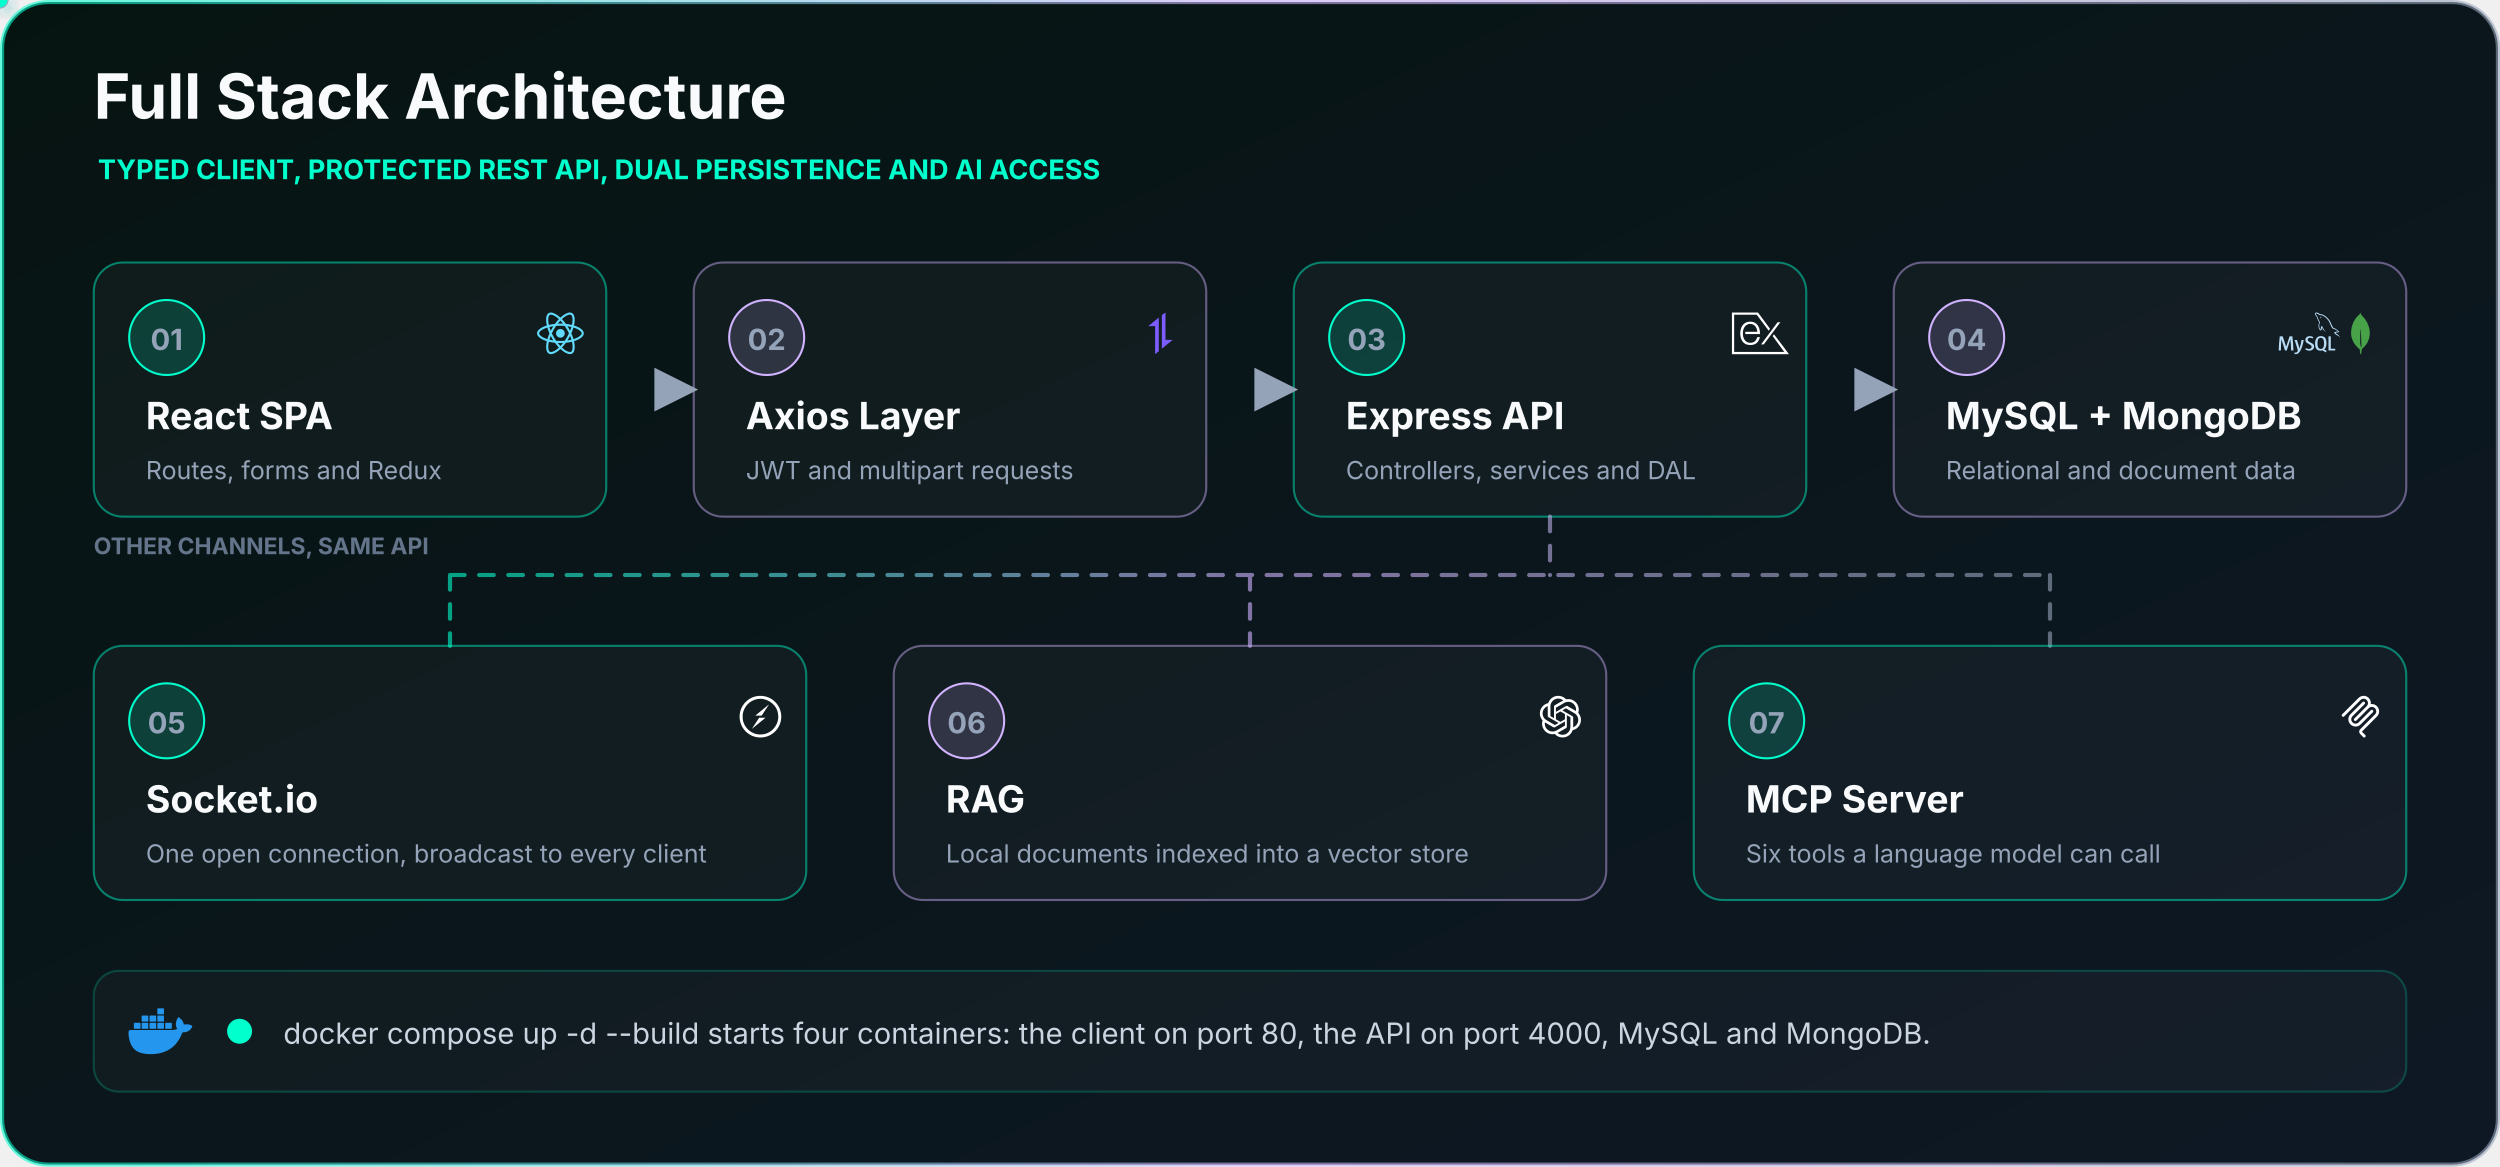
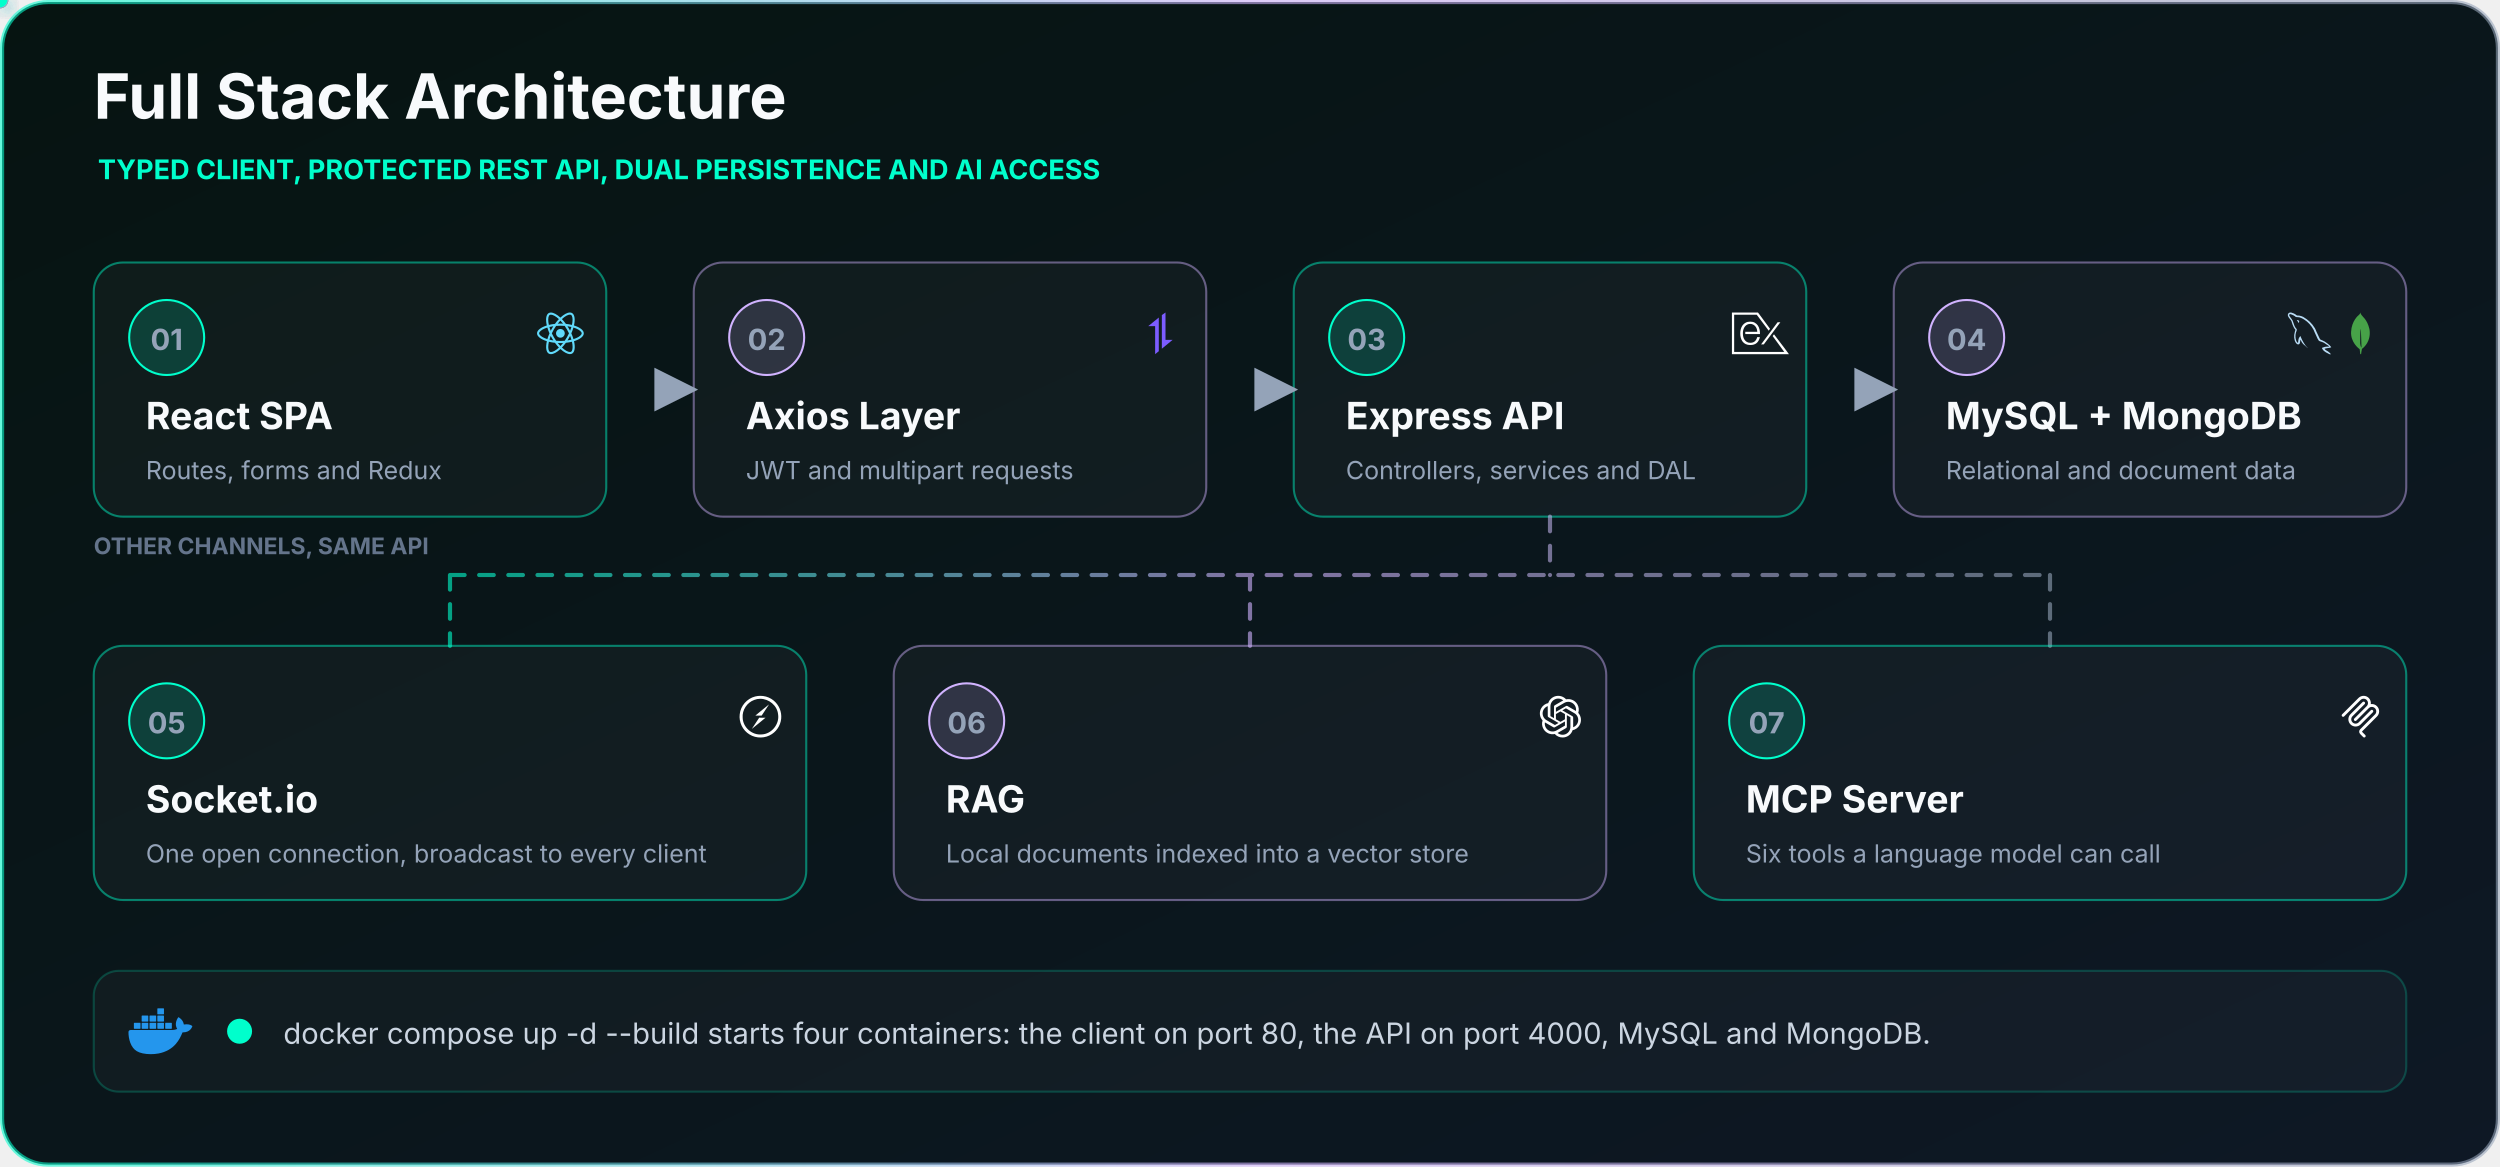
<svg xmlns="http://www.w3.org/2000/svg" width="1200" height="560" viewBox="0 0 1200 560" role="img" aria-labelledby="title desc">
  <defs>
    <linearGradient id="bg" x1="0" y1="0" x2="1" y2="1">
      <stop stop-color="#061411" />
      <stop offset="1" stop-color="#0e1825" />
    </linearGradient>
    <linearGradient id="edge" x1="0" y1="0" x2="1" y2="0">
      <stop stop-color="#00ffcc" />
      <stop offset=".52" stop-color="#d1b3ff" />
      <stop offset="1" stop-color="#94a3b8" />
    </linearGradient>
    <linearGradient id="flow" x1="0" y1="0" x2="1" y2="0">
      <stop stop-color="#00ffcc" />
      <stop offset=".5" stop-color="#d1b3ff" />
      <stop offset="1" stop-color="#94a3b8" />
    </linearGradient>
    <filter id="glow" x="-60%" y="-60%" width="220%" height="220%">
      <feGaussianBlur stdDeviation="4" result="blur" />
      <feMerge>
        <feMergeNode in="blur" />
        <feMergeNode in="SourceGraphic" />
      </feMerge>
    </filter>
    <marker id="arrow" viewBox="0 0 10 10" refX="9" refY="5" markerWidth="7" markerHeight="7" orient="auto">
      <path d="M0 0 10 5 0 10Z" fill="#94a3b8" />
    </marker>
+     <clipPath id="clip-mysql">
+       <rect x="0" y="0" width="24" height="13" />
+     </clipPath>
  </defs>
  <rect x="1" y="1" width="1198" height="558" rx="22" fill="url(#bg)" stroke="url(#flow)" stroke-opacity=".58" stroke-width="2" />
  <text x="45" y="57" fill="#f8fafc" font-family="Segoe UI, Inter, Arial, sans-serif" font-size="30" font-weight="750">Full Stack Architecture</text>
  <text x="47" y="86" fill="#00ffcc" font-family="Segoe UI, Inter, Arial, sans-serif" font-size="13" font-weight="700">TYPED CLIENT, PROTECTED REST API, DUAL PERSISTENCE AND AI ACCESS</text>
  <g transform="translate(45 126)">
    <rect width="246" height="122" rx="14" fill="#ffffff" fill-opacity=".035" stroke="#00ffcc" stroke-opacity=".45" />
    <circle cx="35" cy="36" r="18" fill="#00ffcc" fill-opacity=".16" stroke="#00ffcc" />
    <text x="35" y="42" text-anchor="middle" fill="#94a3b8" font-family="Segoe UI, Inter, Arial, sans-serif" font-size="14" font-weight="750">01</text>
    <g transform="translate(212.77 22.77) scale(0.9355)">
      <path d="M14.23 12.004a2.236 2.236 0 0 1-2.235 2.236 2.236 2.236 0 0 1-2.236-2.236 2.236 2.236 0 0 1 2.235-2.236 2.236 2.236 0 0 1 2.236 2.236zm2.648-10.69c-1.346 0-3.107.96-4.888 2.622-1.78-1.653-3.542-2.602-4.887-2.602-.41 0-.783.093-1.106.278-1.375.793-1.683 3.264-.973 6.365C1.98 8.917 0 10.42 0 12.004c0 1.59 1.99 3.097 5.043 4.03-.704 3.113-.39 5.588.988 6.38.32.187.69.275 1.102.275 1.345 0 3.107-.96 4.888-2.624 1.78 1.654 3.542 2.603 4.887 2.603.41 0 .783-.09 1.106-.275 1.374-.792 1.683-3.263.973-6.365C22.02 15.096 24 13.59 24 12.004c0-1.59-1.99-3.097-5.043-4.032.704-3.11.39-5.587-.988-6.38-.318-.184-.688-.277-1.092-.278zm-.005 1.09v.006c.225 0 .406.044.558.127.666.382.955 1.835.73 3.704-.054.46-.142.945-.25 1.44-.96-.236-2.006-.417-3.107-.534-.66-.905-1.345-1.727-2.035-2.447 1.592-1.48 3.087-2.292 4.105-2.295zm-9.77.02c1.012 0 2.514.808 4.11 2.28-.686.72-1.37 1.537-2.02 2.442-1.107.117-2.154.298-3.113.538-.112-.49-.195-.964-.254-1.42-.23-1.868.054-3.32.714-3.707.19-.09.4-.127.563-.132zm4.882 3.05c.455.468.91.992 1.36 1.564-.44-.02-.89-.034-1.345-.034-.46 0-.915.01-1.36.034.44-.572.895-1.096 1.345-1.565zM12 8.1c.74 0 1.477.034 2.202.093.406.582.802 1.203 1.183 1.86.372.64.71 1.29 1.018 1.946-.308.655-.646 1.31-1.013 1.95-.38.66-.773 1.288-1.18 1.87-.728.063-1.466.098-2.21.098-.74 0-1.477-.035-2.202-.093-.406-.582-.802-1.204-1.183-1.86-.372-.64-.71-1.29-1.018-1.946.303-.657.646-1.313 1.013-1.954.38-.66.773-1.286 1.18-1.868.728-.064 1.466-.098 2.21-.098zm-3.635.254c-.24.377-.48.763-.704 1.16-.225.39-.435.782-.635 1.174-.265-.656-.49-1.31-.676-1.947.64-.15 1.315-.283 2.015-.386zm7.26 0c.695.103 1.365.23 2.006.387-.18.632-.405 1.282-.66 1.933-.2-.39-.41-.783-.64-1.174-.225-.392-.465-.774-.705-1.146zm3.063.675c.484.15.944.317 1.375.498 1.732.74 2.852 1.708 2.852 2.476-.005.768-1.125 1.74-2.857 2.475-.42.18-.88.342-1.355.493-.28-.958-.646-1.956-1.1-2.98.45-1.017.81-2.01 1.085-2.964zm-13.395.004c.278.96.645 1.957 1.1 2.98-.45 1.017-.812 2.01-1.086 2.964-.484-.15-.944-.318-1.37-.5-1.732-.737-2.852-1.706-2.852-2.474 0-.768 1.12-1.742 2.852-2.476.42-.18.88-.342 1.356-.494zm11.678 4.28c.265.657.49 1.312.676 1.948-.64.157-1.316.29-2.016.39.24-.375.48-.762.705-1.158.225-.39.435-.788.636-1.18zm-9.945.02c.2.392.41.783.64 1.175.23.39.465.772.705 1.143-.695-.102-1.365-.23-2.006-.386.18-.63.406-1.282.66-1.933zM17.92 16.32c.112.493.2.968.254 1.423.23 1.868-.054 3.32-.714 3.708-.147.09-.338.128-.563.128-1.012 0-2.514-.807-4.11-2.28.686-.72 1.37-1.536 2.02-2.44 1.107-.118 2.154-.3 3.113-.54zm-11.83.01c.96.234 2.006.415 3.107.532.66.905 1.345 1.727 2.035 2.446-1.595 1.483-3.092 2.295-4.11 2.295-.22-.005-.406-.05-.553-.132-.666-.38-.955-1.834-.73-3.703.054-.46.142-.944.25-1.438zm4.56.64c.44.02.89.034 1.345.034.46 0 .915-.01 1.36-.034-.44.572-.895 1.095-1.345 1.565-.455-.47-.91-.993-1.36-1.565z" fill="#61DAFB" />
    </g>
    <text x="25" y="80" fill="#f8fafc" font-family="Segoe UI, Inter, Arial, sans-serif" font-size="18" font-weight="750">React SPA</text>
    <text x="25" y="104" fill="#94a3b8" font-family="Segoe UI, Inter, Arial, sans-serif" font-size="12">Routes, forms and Redux</text>
  </g>
  <g transform="translate(333 126)">
    <rect width="246" height="122" rx="14" fill="#ffffff" fill-opacity=".035" stroke="#d1b3ff" stroke-opacity=".45" />
    <circle cx="35" cy="36" r="18" fill="#d1b3ff" fill-opacity=".16" stroke="#d1b3ff" />
    <text x="35" y="42" text-anchor="middle" fill="#94a3b8" font-family="Segoe UI, Inter, Arial, sans-serif" font-size="14" font-weight="750">02</text>
    <g transform="translate(214.00 24.00) scale(0.8333)">
      <path d="M11.068 2.9V22.297l-2.114 1.703V7.864H4.975l6.093-4.964zM14.934 0v15.767H19.025l-6.2 5.089V1.469L14.934 0z" fill="#7C5CFF" />
    </g>
    <text x="25" y="80" fill="#f8fafc" font-family="Segoe UI, Inter, Arial, sans-serif" font-size="18" font-weight="750">Axios Layer</text>
    <text x="25" y="104" fill="#94a3b8" font-family="Segoe UI, Inter, Arial, sans-serif" font-size="12">JWT and multipart requests</text>
  </g>
  <g transform="translate(621 126)">
    <rect width="246" height="122" rx="14" fill="#ffffff" fill-opacity=".035" stroke="#00ffcc" stroke-opacity=".45" />
    <circle cx="35" cy="36" r="18" fill="#00ffcc" fill-opacity=".16" stroke="#00ffcc" />
    <text x="35" y="42" text-anchor="middle" fill="#94a3b8" font-family="Segoe UI, Inter, Arial, sans-serif" font-size="14" font-weight="750">03</text>
    <g transform="translate(210.32 20.32) scale(1.1403)">
      <path d="M12.262 16.666h1.146l6.975-9.325H19.22zm9.778 1.441v.004l-4.334-5.706-.557.74 4.873 6.682H.945V4.173h9.505l5.026 6.7.574-.772-4.374-5.928h.003l-.719-.945H0v17.544h24zM10.917 8.705a3.8 3.8 0 0 0-1.292-1.183q-.796-.45-1.916-.45c-.746 0-1.37.14-1.906.424a3.76 3.76 0 0 0-1.31 1.12 4.9 4.9 0 0 0-.75 1.581 7.17 7.17 0 0 0 0 3.696c.148.567.402 1.101.75 1.573a3.5 3.5 0 0 0 1.31 1.066q.803.39 1.906.389 1.77 0 2.739-.868.966-.867 1.328-2.457h-1.139q-.271 1.084-.977 1.734-.704.651-1.952.65-.812 0-1.392-.342a3.1 3.1 0 0 1-.957-.869 3.5 3.5 0 0 1-.551-1.182 5 5 0 0 1-.17-1.133 9 9 0 0 0-.015-.286 4.5 4.5 0 0 1 .015-.829c.047-.418.147-.83.296-1.223A3.7 3.7 0 0 1 5.54 9.05a2.9 2.9 0 0 1 .922-.742q.541-.28 1.246-.28c.47 0 .869.093 1.23.28q.541.281.922.742.379.461.587 1.057t.225 1.246H5.625l.004.957h6.182a7.3 7.3 0 0 0-.18-1.924 4.9 4.9 0 0 0-.715-1.68z" fill="#FFFFFF" />
    </g>
    <text x="25" y="80" fill="#f8fafc" font-family="Segoe UI, Inter, Arial, sans-serif" font-size="18" font-weight="750">Express API</text>
    <text x="25" y="104" fill="#94a3b8" font-family="Segoe UI, Inter, Arial, sans-serif" font-size="12">Controllers, services and DAL</text>
  </g>
  <g transform="translate(909 126)">
    <rect width="246" height="122" rx="14" fill="#ffffff" fill-opacity=".035" stroke="#d1b3ff" stroke-opacity=".45" />
    <circle cx="35" cy="36" r="18" fill="#d1b3ff" fill-opacity=".16" stroke="#d1b3ff" />
    <text x="35" y="42" text-anchor="middle" fill="#94a3b8" font-family="Segoe UI, Inter, Arial, sans-serif" font-size="14" font-weight="750">04</text>
-     <g transform="translate(184.78 19.28) scale(1.227)">
-       <path d="M16.405 5.501c-.115 0-.193.014-.274.033v.013h.014c.054.104.146.18.214.273.054.107.1.214.154.32l.014-.015c.094-.066.14-.172.14-.333-.04-.047-.046-.094-.08-.14-.04-.067-.126-.1-.18-.153zM5.77 18.695h-.927a50.854 50.854 0 00-.27-4.41h-.008l-1.41 4.41H2.45l-1.4-4.41h-.01a72.892 72.892 0 00-.195 4.41H0c.055-1.966.192-3.81.41-5.53h1.15l1.335 4.064h.008l1.347-4.064h1.095c.242 2.015.384 3.86.428 5.53zm4.017-4.08c-.378 2.045-.876 3.533-1.492 4.46-.482.716-1.01 1.073-1.583 1.073-.153 0-.34-.046-.566-.138v-.494c.11.017.24.026.386.026.268 0 .483-.075.647-.222.197-.18.295-.382.295-.605 0-.155-.077-.47-.23-.944L6.23 14.615h.91l.727 2.36c.164.536.233.91.205 1.123.4-1.064.678-2.227.835-3.483zm12.325 4.08h-2.63v-5.53h.885v4.85h1.745zm-3.32.135l-1.016-.5c.09-.076.177-.158.255-.25.433-.506.648-1.258.648-2.253 0-1.83-.718-2.746-2.155-2.746-.704 0-1.254.232-1.65.697-.43.508-.646 1.256-.646 2.245 0 .972.19 1.686.574 2.14.35.41.877.615 1.583.615.264 0 .506-.033.725-.098l1.325.772.36-.622zM15.5 17.588c-.225-.36-.337-.94-.337-1.736 0-1.393.424-2.09 1.27-2.09.443 0 .77.167.977.5.224.362.336.936.336 1.723 0 1.404-.424 2.108-1.27 2.108-.445 0-.77-.167-.978-.5zm-1.658-.425c0 .47-.172.856-.516 1.156-.344.3-.803.45-1.384.45-.543 0-1.064-.172-1.573-.515l.237-.476c.438.22.833.328 1.19.328.332 0 .593-.073.783-.22a.754.754 0 00.3-.615c0-.33-.23-.61-.648-.845-.388-.213-1.163-.657-1.163-.657-.422-.307-.632-.636-.632-1.177 0-.45.157-.81.47-1.085.315-.278.72-.415 1.22-.415.512 0 .98.136 1.4.41l-.213.476a2.726 2.726 0 00-1.064-.23c-.283 0-.502.068-.654.206a.685.685 0 00-.248.524c0 .328.234.61.666.85.393.215 1.187.67 1.187.67.433.305.648.63.648 1.168zm9.382-5.852c-.535-.014-.95.04-1.297.188-.1.04-.26.04-.274.167.055.053.063.14.11.214.08.134.218.313.346.407.14.11.28.216.427.31.26.16.555.255.81.416.145.094.293.213.44.313.073.05.12.14.214.172v-.02c-.046-.06-.06-.147-.105-.214-.067-.067-.134-.127-.2-.193a3.223 3.223 0 00-.695-.675c-.214-.146-.682-.35-.77-.595l-.013-.014c.146-.013.32-.066.46-.106.227-.06.435-.047.67-.106.106-.027.213-.06.32-.094v-.06c-.12-.12-.21-.283-.334-.395a8.867 8.867 0 00-1.104-.823c-.21-.134-.476-.22-.697-.334-.08-.04-.214-.06-.26-.127-.12-.146-.19-.34-.275-.514a17.69 17.69 0 01-.547-1.163c-.12-.262-.193-.523-.34-.763-.69-1.137-1.437-1.826-2.586-2.5-.247-.14-.543-.2-.856-.274-.167-.008-.334-.02-.5-.027-.11-.047-.216-.174-.31-.235-.38-.24-1.364-.76-1.644-.072-.18.434.267.862.422 1.082.115.153.26.328.34.5.047.116.06.235.107.356.106.294.207.622.347.897.073.14.153.287.247.413.054.073.146.107.167.227-.094.136-.1.334-.154.5-.24.757-.146 1.693.194 2.25.107.166.362.534.703.393.3-.12.234-.5.32-.835.02-.08.007-.133.048-.187v.015c.094.188.188.367.274.555.206.328.566.668.867.895.16.12.287.328.487.402v-.02h-.015c-.043-.058-.1-.086-.154-.133a3.445 3.445 0 01-.35-.4 8.76 8.76 0 01-.747-1.218c-.11-.21-.202-.436-.29-.643-.04-.08-.04-.2-.107-.24-.1.146-.247.273-.32.453-.127.288-.14.642-.188 1.01-.027.007-.014 0-.027.014-.214-.052-.287-.274-.367-.46-.2-.475-.233-1.238-.06-1.785.047-.14.247-.582.167-.716-.042-.127-.174-.2-.247-.303a2.478 2.478 0 01-.24-.427c-.16-.374-.24-.788-.414-1.162-.08-.173-.22-.354-.334-.513-.127-.18-.267-.307-.368-.52-.033-.073-.08-.194-.027-.274.014-.054.042-.075.094-.09.088-.072.335.022.422.062.247.1.455.194.662.334.094.066.195.193.315.226h.14c.214.047.455.014.655.073.355.114.675.28.962.46a5.953 5.953 0 012.085 2.286c.08.154.115.295.188.455.14.33.313.663.455.982.14.315.275.636.476.897.1.14.502.213.682.286.133.06.34.115.46.188.23.14.454.3.67.454.11.076.443.243.463.378z" fill="#B9DCF5" />
+     <g transform="translate(158.11 15.57) scale(2.1906)">
+       <g clip-path="url(#clip-mysql)">
+         <path d="M16.405 5.501c-.115 0-.193.014-.274.033v.013h.014c.054.104.146.18.214.273.054.107.1.214.154.32l.014-.015c.094-.066.14-.172.14-.333-.04-.047-.046-.094-.08-.14-.04-.067-.126-.1-.18-.153zM5.77 18.695h-.927a50.854 50.854 0 00-.27-4.41h-.008l-1.41 4.41H2.45l-1.4-4.41h-.01a72.892 72.892 0 00-.195 4.41H0c.055-1.966.192-3.81.41-5.53h1.15l1.335 4.064h.008l1.347-4.064h1.095c.242 2.015.384 3.86.428 5.53zm4.017-4.08c-.378 2.045-.876 3.533-1.492 4.46-.482.716-1.01 1.073-1.583 1.073-.153 0-.34-.046-.566-.138v-.494c.11.017.24.026.386.026.268 0 .483-.075.647-.222.197-.18.295-.382.295-.605 0-.155-.077-.47-.23-.944L6.23 14.615h.91l.727 2.36c.164.536.233.91.205 1.123.4-1.064.678-2.227.835-3.483zm12.325 4.08h-2.63v-5.53h.885v4.85h1.745zm-3.32.135l-1.016-.5c.09-.076.177-.158.255-.25.433-.506.648-1.258.648-2.253 0-1.83-.718-2.746-2.155-2.746-.704 0-1.254.232-1.65.697-.43.508-.646 1.256-.646 2.245 0 .972.19 1.686.574 2.14.35.41.877.615 1.583.615.264 0 .506-.033.725-.098l1.325.772.36-.622zM15.5 17.588c-.225-.36-.337-.94-.337-1.736 0-1.393.424-2.09 1.27-2.09.443 0 .77.167.977.5.224.362.336.936.336 1.723 0 1.404-.424 2.108-1.27 2.108-.445 0-.77-.167-.978-.5zm-1.658-.425c0 .47-.172.856-.516 1.156-.344.3-.803.45-1.384.45-.543 0-1.064-.172-1.573-.515l.237-.476c.438.22.833.328 1.19.328.332 0 .593-.073.783-.22a.754.754 0 00.3-.615c0-.33-.23-.61-.648-.845-.388-.213-1.163-.657-1.163-.657-.422-.307-.632-.636-.632-1.177 0-.45.157-.81.47-1.085.315-.278.72-.415 1.22-.415.512 0 .98.136 1.4.41l-.213.476a2.726 2.726 0 00-1.064-.23c-.283 0-.502.068-.654.206a.685.685 0 00-.248.524c0 .328.234.61.666.85.393.215 1.187.67 1.187.67.433.305.648.63.648 1.168zm9.382-5.852c-.535-.014-.95.04-1.297.188-.1.04-.26.04-.274.167.055.053.063.14.11.214.08.134.218.313.346.407.14.11.28.216.427.31.26.16.555.255.81.416.145.094.293.213.44.313.073.05.12.14.214.172v-.02c-.046-.06-.06-.147-.105-.214-.067-.067-.134-.127-.2-.193a3.223 3.223 0 00-.695-.675c-.214-.146-.682-.35-.77-.595l-.013-.014c.146-.013.32-.066.46-.106.227-.06.435-.047.67-.106.106-.027.213-.06.32-.094v-.06c-.12-.12-.21-.283-.334-.395a8.867 8.867 0 00-1.104-.823c-.21-.134-.476-.22-.697-.334-.08-.04-.214-.06-.26-.127-.12-.146-.19-.34-.275-.514a17.69 17.69 0 01-.547-1.163c-.12-.262-.193-.523-.34-.763-.69-1.137-1.437-1.826-2.586-2.5-.247-.14-.543-.2-.856-.274-.167-.008-.334-.02-.5-.027-.11-.047-.216-.174-.31-.235-.38-.24-1.364-.76-1.644-.072-.18.434.267.862.422 1.082.115.153.26.328.34.5.047.116.06.235.107.356.106.294.207.622.347.897.073.14.153.287.247.413.054.073.146.107.167.227-.094.136-.1.334-.154.5-.24.757-.146 1.693.194 2.25.107.166.362.534.703.393.3-.12.234-.5.32-.835.02-.08.007-.133.048-.187v.015c.094.188.188.367.274.555.206.328.566.668.867.895.16.12.287.328.487.402v-.02h-.015c-.043-.058-.1-.086-.154-.133a3.445 3.445 0 01-.35-.4 8.76 8.76 0 01-.747-1.218c-.11-.21-.202-.436-.29-.643-.04-.08-.04-.2-.107-.24-.1.146-.247.273-.32.453-.127.288-.14.642-.188 1.01-.027.007-.014 0-.027.014-.214-.052-.287-.274-.367-.46-.2-.475-.233-1.238-.06-1.785.047-.14.247-.582.167-.716-.042-.127-.174-.2-.247-.303a2.478 2.478 0 01-.24-.427c-.16-.374-.24-.788-.414-1.162-.08-.173-.22-.354-.334-.513-.127-.18-.267-.307-.368-.52-.033-.073-.08-.194-.027-.274.014-.054.042-.075.094-.09.088-.072.335.022.422.062.247.1.455.194.662.334.094.066.195.193.315.226h.14c.214.047.455.014.655.073.355.114.675.28.962.46a5.953 5.953 0 012.085 2.286c.08.154.115.295.188.455.14.33.313.663.455.982.14.315.275.636.476.897.1.14.502.213.682.286.133.06.34.115.46.188.23.14.454.3.67.454.11.076.443.243.463.378z" fill="#B9DCF5" />
+       </g>
    </g>
    <g transform="translate(214.00 24.00) scale(0.8333)">
      <path d="M17.193 9.555c-1.264-5.58-4.252-7.414-4.573-8.115-.28-.394-.53-.954-.735-1.44-.036.495-.055.685-.523 1.184-.723.566-4.438 3.682-4.74 10.02-.282 5.912 4.27 9.435 4.888 9.884l.07.05A73.49 73.49 0 0111.91 24h.481c.114-1.032.284-2.056.51-3.07.417-.296.604-.463.85-.693a11.342 11.342 0 003.639-8.464c.01-.814-.103-1.662-.197-2.218zm-5.336 8.195s0-8.291.275-8.29c.213 0 .49 10.695.49 10.695-.381-.045-.765-1.76-.765-2.405z" fill="#47A248" />
    </g>
    <text x="25" y="80" fill="#f8fafc" font-family="Segoe UI, Inter, Arial, sans-serif" font-size="18" font-weight="750">MySQL + MongoDB</text>
    <text x="25" y="104" fill="#94a3b8" font-family="Segoe UI, Inter, Arial, sans-serif" font-size="12">Relational and document data</text>
  </g>
  <path d="M291 187H333" stroke="url(#flow)" stroke-width="3" stroke-linecap="round" stroke-dasharray="8 8" marker-end="url(#arrow)">
    <animate attributeName="stroke-dashoffset" from="32" to="0" dur="1.3s" repeatCount="indefinite" />
  </path>
  <circle r="4" fill="#94a3b8" filter="url(#glow)">
    <animateMotion dur="2s" repeatCount="indefinite" path="M291 187H333" />
  </circle>
  <path d="M579 187H621" stroke="url(#flow)" stroke-width="3" stroke-linecap="round" stroke-dasharray="8 8" marker-end="url(#arrow)">
    <animate attributeName="stroke-dashoffset" from="32" to="0" dur="1.3s" repeatCount="indefinite" />
  </path>
  <circle r="4" fill="#94a3b8" filter="url(#glow)">
    <animateMotion dur="2s" repeatCount="indefinite" path="M579 187H621" />
  </circle>
  <path d="M867 187H909" stroke="url(#flow)" stroke-width="3" stroke-linecap="round" stroke-dasharray="8 8" marker-end="url(#arrow)">
    <animate attributeName="stroke-dashoffset" from="32" to="0" dur="1.3s" repeatCount="indefinite" />
  </path>
  <circle r="4" fill="#94a3b8" filter="url(#glow)">
    <animateMotion dur="2s" repeatCount="indefinite" path="M867 187H909" />
  </circle>
  <path d="M744 248V276M216 276H984M216 276V310M600 276V310M984 276V310" fill="none" stroke="url(#flow)" stroke-width="2" stroke-linecap="round" stroke-opacity=".6" stroke-dasharray="7 7">
    <animate attributeName="stroke-dashoffset" from="28" to="0" dur="1.6s" repeatCount="indefinite" />
  </path>
  <circle r="3.5" fill="#00ffcc" filter="url(#glow)">
    <animateMotion dur="2.4s" repeatCount="indefinite" path="M744 248V276H216V310" />
  </circle>
  <circle r="3.5" fill="#d1b3ff" filter="url(#glow)">
    <animateMotion dur="2.4s" begin=".8s" repeatCount="indefinite" path="M744 248V276H600V310" />
  </circle>
  <circle r="3.5" fill="#00ffcc" filter="url(#glow)">
    <animateMotion dur="2.4s" begin="1.6s" repeatCount="indefinite" path="M744 248V276H984V310" />
  </circle>
  <text x="45" y="266" fill="#64748b" font-family="Segoe UI, Inter, Arial, sans-serif" font-size="11" font-weight="700">OTHER CHANNELS, SAME API</text>
  <g transform="translate(45 310)">
    <rect width="342" height="122" rx="14" fill="#ffffff" fill-opacity=".035" stroke="#00ffcc" stroke-opacity=".45" />
    <circle cx="35" cy="36" r="18" fill="#00ffcc" fill-opacity=".16" stroke="#00ffcc" />
    <text x="35" y="42" text-anchor="middle" fill="#94a3b8" font-family="Segoe UI, Inter, Arial, sans-serif" font-size="14" font-weight="750">05</text>
    <g transform="translate(309.99 23.99) scale(0.8344)">
      <path d="M11.936.014a12.169 12.169 0 00-2.975.378C4.282 1.555.568 5.794.092 10.601c-.59 4.549 1.708 9.286 5.644 11.634 3.861 2.418 9.093 2.32 12.873-.223 3.397-2.206 5.512-6.228 5.386-10.284-.058-4.016-2.31-7.917-5.759-9.98C16.354.588 14.143.005 11.936.014zm-.063 1.696c4.945-.007 9.789 3.814 10.281 8.925.945 5.66-3.753 11.412-9.488 11.579-5.454.544-10.725-4.08-10.88-9.557-.407-4.434 2.516-8.835 6.698-10.3a9.113 9.113 0 013.388-.647zm5.091 3.225c-2.687 2.085-5.26 4.308-7.889 6.457 1.203.017 2.412.016 3.621.01 1.41-2.165 2.859-4.301 4.268-6.467zm-5.665 7.654c-1.41 2.166-2.86 4.309-4.27 6.474 2.693-2.08 5.255-4.32 7.902-6.456a255.413 255.413 0 00-3.632-.018z" fill="#FFFFFF" />
    </g>
    <text x="25" y="80" fill="#f8fafc" font-family="Segoe UI, Inter, Arial, sans-serif" font-size="18" font-weight="750">Socket.io</text>
    <text x="25" y="104" fill="#94a3b8" font-family="Segoe UI, Inter, Arial, sans-serif" font-size="12">One open connection, broadcast to every client</text>
  </g>
  <g transform="translate(429 310)">
    <rect width="342" height="122" rx="14" fill="#ffffff" fill-opacity=".035" stroke="#d1b3ff" stroke-opacity=".45" />
    <circle cx="35" cy="36" r="18" fill="#d1b3ff" fill-opacity=".16" stroke="#d1b3ff" />
    <text x="35" y="42" text-anchor="middle" fill="#94a3b8" font-family="Segoe UI, Inter, Arial, sans-serif" font-size="14" font-weight="750">06</text>
    <g transform="translate(310.00 24.00) scale(0.8333)">
      <path d="M22.282 9.821a5.985 5.985 0 0 0-.516-4.911 6.046 6.046 0 0 0-6.51-2.9A6.065 6.065 0 0 0 4.981 4.182a5.985 5.985 0 0 0-3.998 2.9 6.046 6.046 0 0 0 .743 7.097 5.98 5.98 0 0 0 .511 4.911 6.051 6.051 0 0 0 6.515 2.9A5.985 5.985 0 0 0 13.26 24a6.056 6.056 0 0 0 5.772-4.206 5.989 5.989 0 0 0 3.998-2.9 6.056 6.056 0 0 0-.748-7.073zm-9.022 12.608a4.476 4.476 0 0 1-2.876-1.041l.142-.08 4.778-2.758a.795.795 0 0 0 .393-.681v-6.737l2.02 1.169a.071.071 0 0 1 .038.052v5.583a4.504 4.504 0 0 1-4.495 4.494zm-9.661-4.125a4.471 4.471 0 0 1-.535-3.014l.142.085 4.783 2.758a.771.771 0 0 0 .781 0l5.843-3.369v2.332a.08.08 0 0 1-.033.061L9.74 19.95a4.499 4.499 0 0 1-6.141-1.646zM2.341 7.896a4.485 4.485 0 0 1 2.365-1.973V11.6a.766.766 0 0 0 .388.676l5.814 3.354-2.02 1.169a.076.076 0 0 1-.071 0l-4.83-2.787A4.504 4.504 0 0 1 2.341 7.872zm16.596 3.856L13.104 8.364 15.119 7.2a.076.076 0 0 1 .071 0l4.83 2.791a4.494 4.494 0 0 1-.676 8.104v-5.677a.79.79 0 0 0-.407-.667zm2.011-3.023l-.142-.085-4.774-2.782a.776.776 0 0 0-.785 0L9.409 9.23V6.897a.066.066 0 0 1 .028-.061l4.83-2.787a4.499 4.499 0 0 1 6.68 4.66zM8.306 12.863l-2.02-1.164a.08.08 0 0 1-.038-.057V6.074a4.499 4.499 0 0 1 7.376-3.454l-.142.081L8.704 5.459a.795.795 0 0 0-.393.681zm1.098-2.365l2.602-1.5 2.607 1.5v2.999l-2.597 1.5-2.607-1.5Z" fill="#FFFFFF" />
    </g>
    <text x="25" y="80" fill="#f8fafc" font-family="Segoe UI, Inter, Arial, sans-serif" font-size="18" font-weight="750">RAG</text>
    <text x="25" y="104" fill="#94a3b8" font-family="Segoe UI, Inter, Arial, sans-serif" font-size="12">Local documents indexed into a vector store</text>
  </g>
  <g transform="translate(813 310)">
    <rect width="342" height="122" rx="14" fill="#ffffff" fill-opacity=".035" stroke="#00ffcc" stroke-opacity=".45" />
    <circle cx="35" cy="36" r="18" fill="#00ffcc" fill-opacity=".16" stroke="#00ffcc" />
    <text x="35" y="42" text-anchor="middle" fill="#94a3b8" font-family="Segoe UI, Inter, Arial, sans-serif" font-size="14" font-weight="750">07</text>
    <g transform="translate(310.00 24.00) scale(0.8333)">
      <path d="M13.85 0a4.16 4.16 0 0 0-2.95 1.217L1.456 10.66a.835.835 0 0 0 0 1.18.835.835 0 0 0 1.18 0l9.442-9.442a2.49 2.49 0 0 1 3.541 0 2.49 2.49 0 0 1 0 3.541L8.59 12.97l-.1.1a.835.835 0 0 0 0 1.18.835.835 0 0 0 1.18 0l.1-.098 7.03-7.034a2.49 2.49 0 0 1 3.542 0l.049.05a2.49 2.49 0 0 1 0 3.54l-8.54 8.54a1.96 1.96 0 0 0 0 2.755l1.753 1.753a.835.835 0 0 0 1.18 0 .835.835 0 0 0 0-1.18l-1.753-1.753a.266.266 0 0 1 0-.394l8.54-8.54a4.185 4.185 0 0 0 0-5.9l-.05-.05a4.16 4.16 0 0 0-2.95-1.218c-.2 0-.401.02-.6.048a4.17 4.17 0 0 0-1.17-3.552A4.16 4.16 0 0 0 13.85 0m0 3.333a.84.84 0 0 0-.59.245L6.275 10.56a4.186 4.186 0 0 0 0 5.902 4.186 4.186 0 0 0 5.902 0L19.16 9.48a.835.835 0 0 0 0-1.18.835.835 0 0 0-1.18 0l-6.985 6.984a2.49 2.49 0 0 1-3.54 0 2.49 2.49 0 0 1 0-3.54l6.983-6.985a.835.835 0 0 0 0-1.18.84.84 0 0 0-.59-.245" fill="#FFFFFF" />
    </g>
    <text x="25" y="80" fill="#f8fafc" font-family="Segoe UI, Inter, Arial, sans-serif" font-size="18" font-weight="750">MCP Server</text>
    <text x="25" y="104" fill="#94a3b8" font-family="Segoe UI, Inter, Arial, sans-serif" font-size="12">Six tools a language model can call</text>
  </g>
  <g transform="translate(45 466)">
    <rect width="1110" height="58" rx="12" fill="#ffffff" fill-opacity=".03" stroke="#00ffcc" stroke-opacity=".2" />
    <g transform="translate(16.67 13.67) scale(1.2776)">
      <path d="M13.983 11.078h2.119a.186.186 0 00.186-.185V9.006a.186.186 0 00-.186-.186h-2.119a.185.185 0 00-.185.185v1.888c0 .102.083.185.185.185m-2.954-5.43h2.118a.186.186 0 00.186-.186V3.574a.186.186 0 00-.186-.185h-2.118a.185.185 0 00-.185.185v1.888c0 .102.082.185.185.185m0 2.716h2.118a.187.187 0 00.186-.186V6.29a.186.186 0 00-.186-.185h-2.118a.185.185 0 00-.185.185v1.887c0 .102.082.185.185.186m-2.93 0h2.12a.186.186 0 00.184-.186V6.29a.185.185 0 00-.185-.185H8.1a.185.185 0 00-.185.185v1.887c0 .102.083.185.185.186m-2.964 0h2.119a.186.186 0 00.185-.186V6.29a.185.185 0 00-.185-.185H5.136a.186.186 0 00-.186.185v1.887c0 .102.084.185.186.186m5.893 2.715h2.118a.186.186 0 00.186-.185V9.006a.186.186 0 00-.186-.186h-2.118a.185.185 0 00-.185.185v1.888c0 .102.082.185.185.185m-2.93 0h2.12a.185.185 0 00.184-.185V9.006a.185.185 0 00-.184-.186h-2.12a.185.185 0 00-.184.185v1.888c0 .102.083.185.185.185m-2.964 0h2.119a.185.185 0 00.185-.185V9.006a.185.185 0 00-.184-.186h-2.12a.186.186 0 00-.186.186v1.887c0 .102.084.185.186.185m-2.92 0h2.12a.185.185 0 00.184-.185V9.006a.185.185 0 00-.184-.186h-2.12a.185.185 0 00-.184.185v1.888c0 .102.082.185.185.185M23.763 9.89c-.065-.051-.672-.51-1.954-.51-.338.001-.676.03-1.01.087-.248-1.7-1.653-2.53-1.716-2.566l-.344-.199-.226.327c-.284.438-.49.922-.612 1.43-.23.97-.09 1.882.403 2.661-.595.332-1.55.413-1.744.42H.751a.751.751 0 00-.75.748 11.376 11.376 0 00.692 4.062c.545 1.428 1.355 2.48 2.41 3.124 1.18.723 3.1 1.137 5.275 1.137.983.003 1.963-.086 2.93-.266a12.248 12.248 0 003.823-1.389c.98-.567 1.86-1.288 2.61-2.136 1.252-1.418 1.998-2.997 2.553-4.4h.221c1.372 0 2.215-.549 2.68-1.009.309-.293.55-.65.707-1.046l.098-.288Z" fill="#2496ED" />
    </g>
    <circle cx="70" cy="29" r="6" fill="#00ffcc">
      <animate attributeName="r" values="6;9;6" dur="2s" repeatCount="indefinite" />
    </circle>
    <text x="91" y="35" fill="#cbd5e1" font-family="Segoe UI, Inter, Arial, sans-serif" font-size="14">docker compose up -d --build starts four containers: the client on port 80, the API on port 4000, MySQL and MongoDB.</text>
  </g>
</svg>
